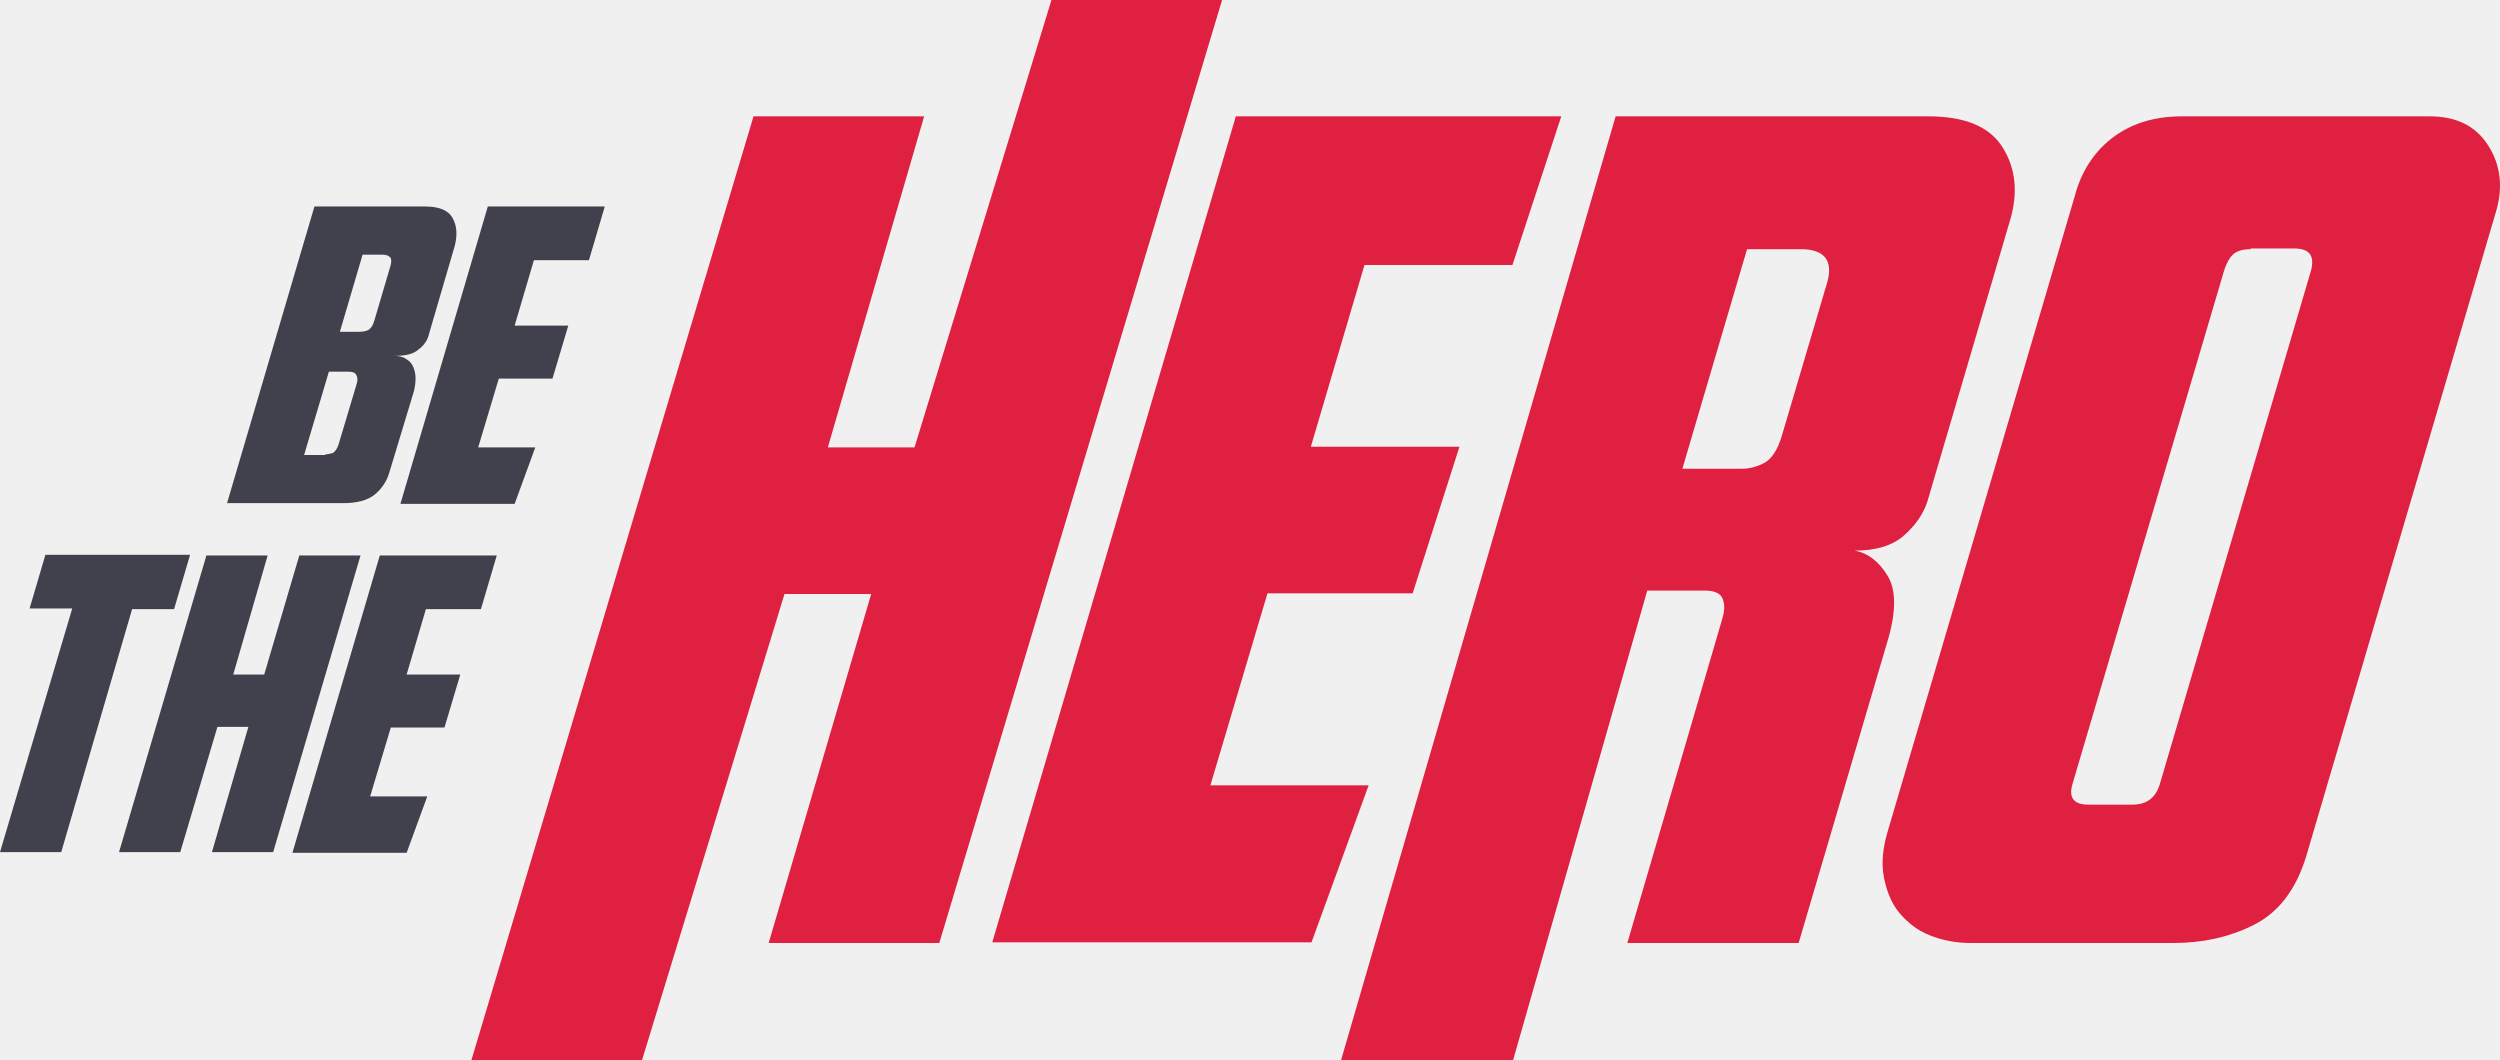
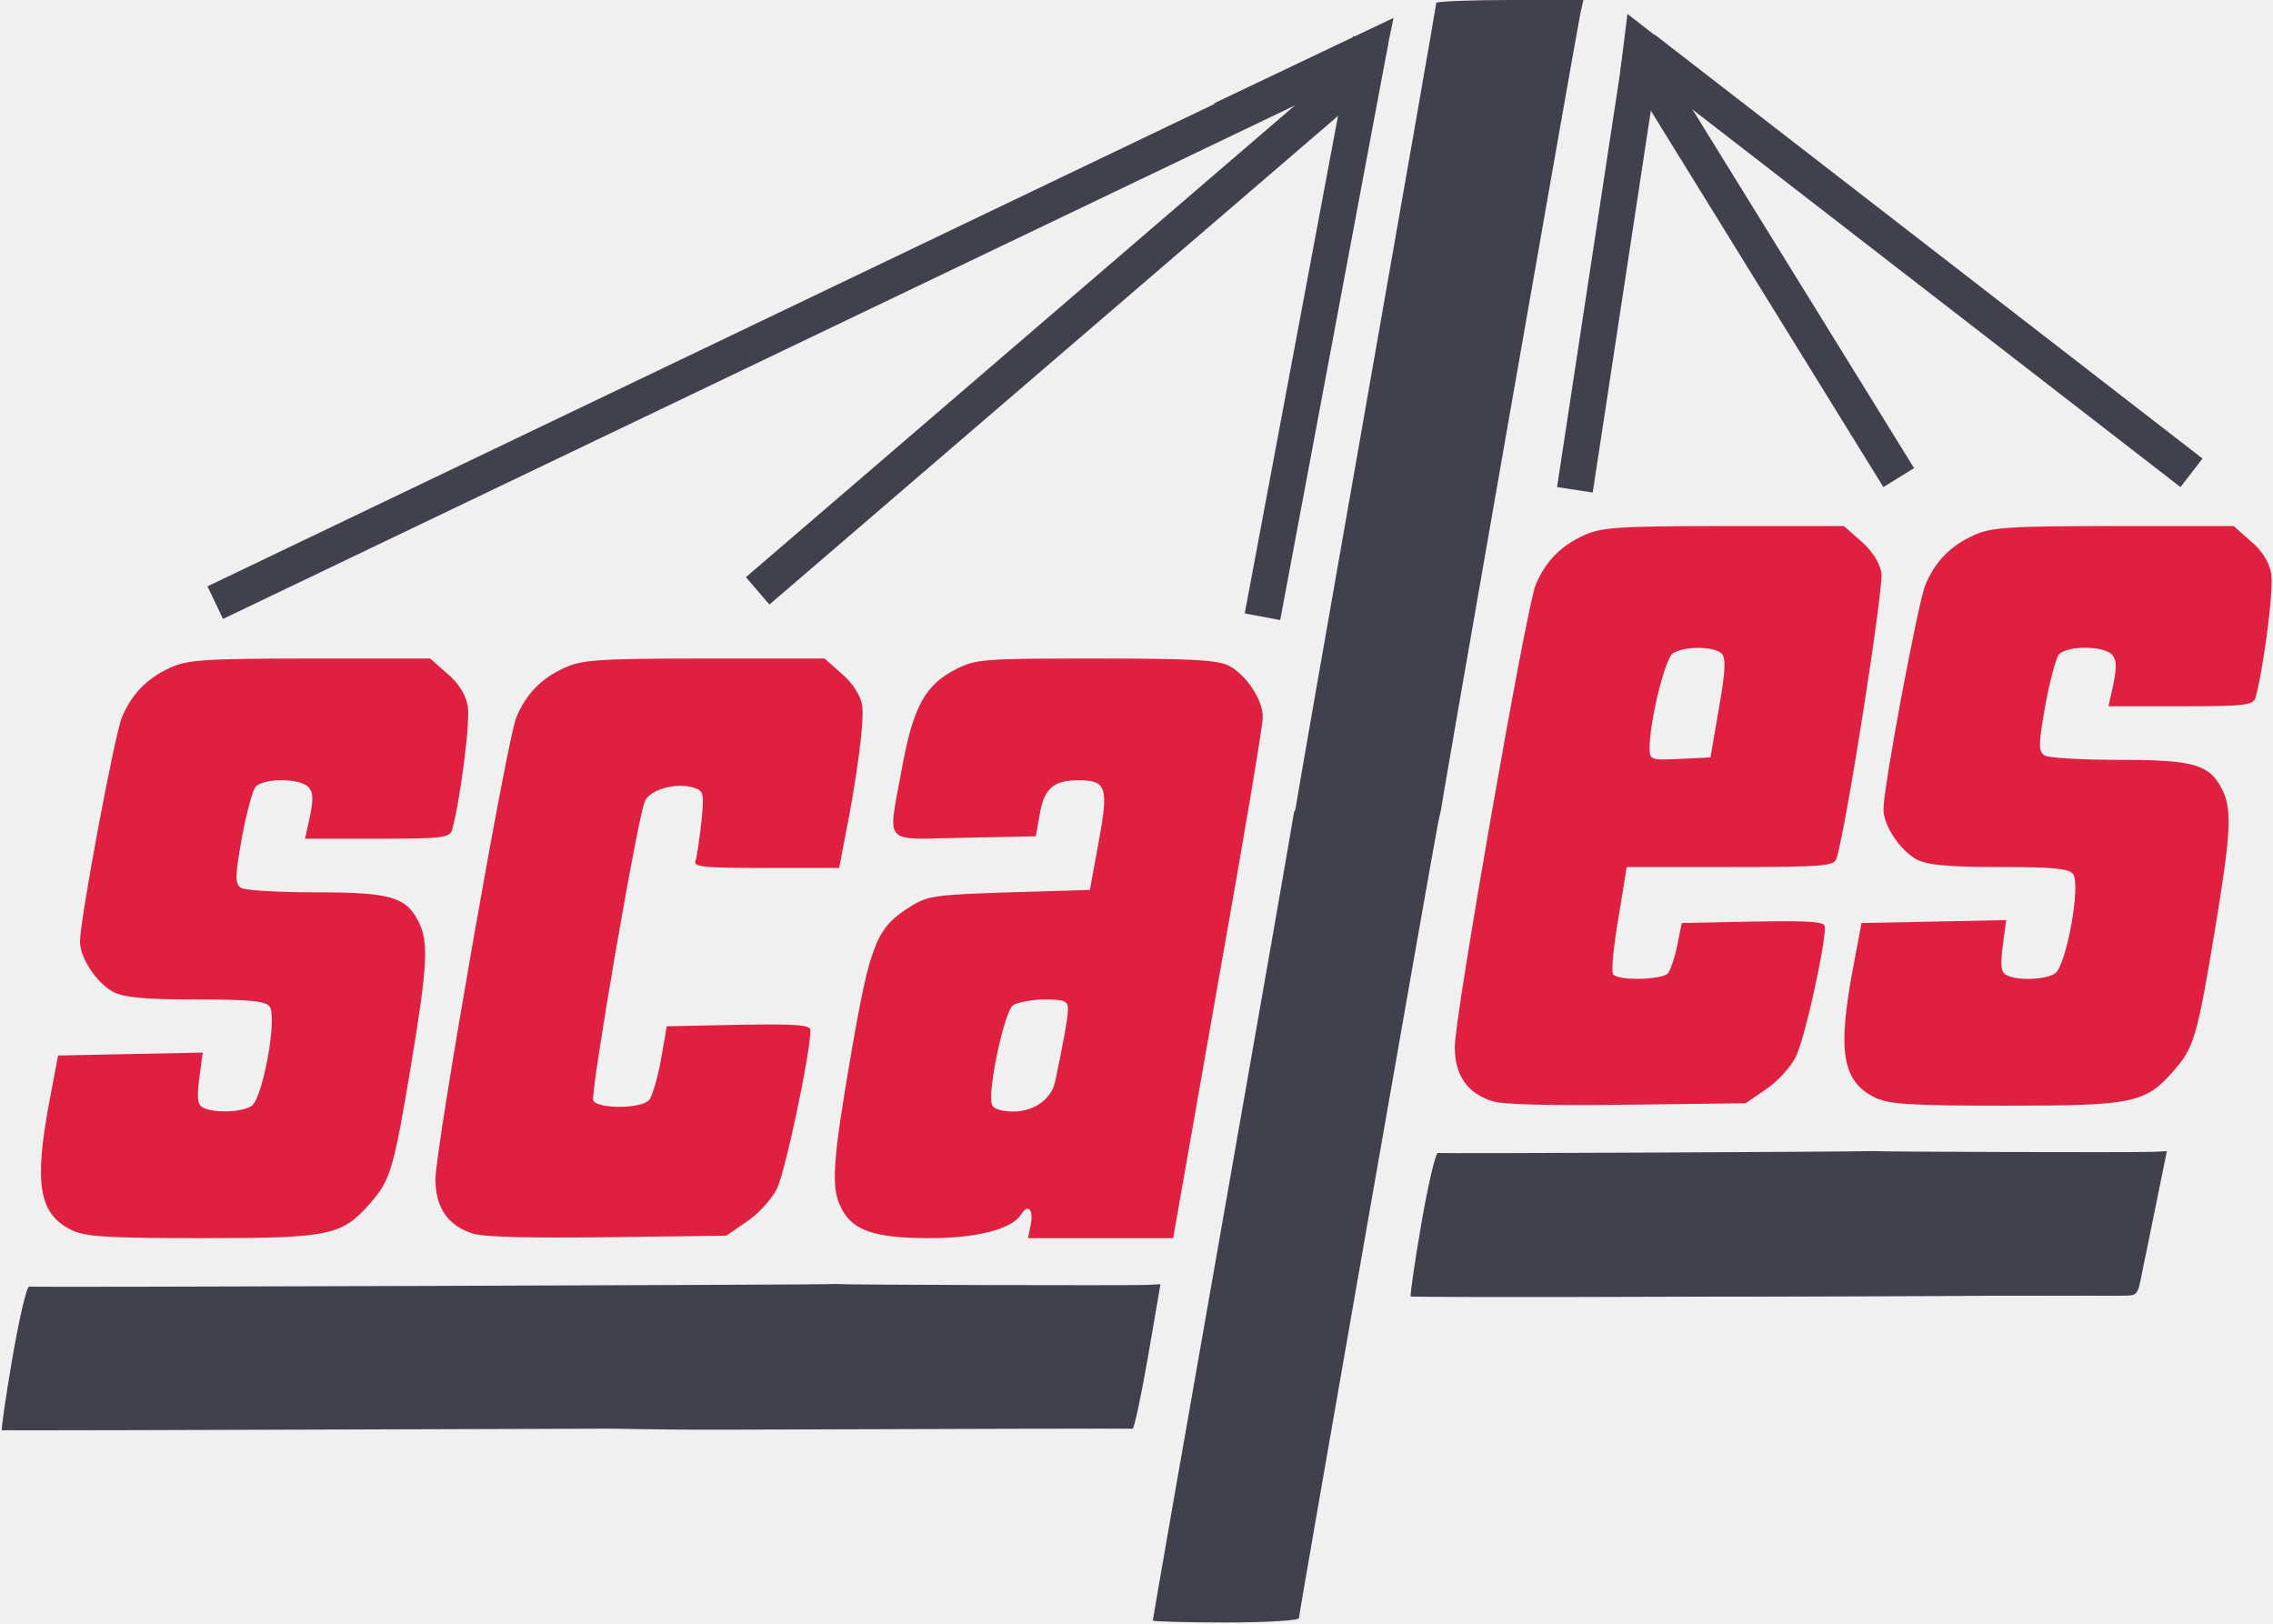
- <svg xmlns="http://www.w3.org/2000/svg" width="250" height="106" viewBox="0 0 250 106" fill="none">
-   <path d="M93.93 94.299H76.867L87.118 59.401H78.449L64.207 106H47.144L75.353 11.633H92.416L82.784 44.74H91.453L105.145 0H122.208L93.93 94.299Z" fill="#E02041" />
-   <path d="M123.584 11.633H156.128L151.243 26.5H136.45L131.084 44.671H145.945L141.267 59.333H126.749L121.038 78.536H136.863L131.152 94.23H99.228L123.584 11.633Z" fill="#E02041" />
-   <path d="M151.312 106H134.111L161.563 11.633H192.8C196.515 11.633 198.992 12.665 200.299 14.799C201.607 16.933 201.813 19.342 200.988 22.095L192.731 50.178C192.318 51.417 191.561 52.518 190.392 53.551C189.222 54.583 187.571 55.065 185.438 55.065C186.745 55.271 187.846 56.097 188.741 57.543C189.635 58.988 189.635 61.191 188.741 64.151L179.865 94.299H162.733L172.228 61.879C172.434 61.191 172.503 60.571 172.297 59.952C172.09 59.333 171.471 59.057 170.439 59.057H164.728L151.312 106ZM174.154 46.874C174.98 46.874 175.737 46.667 176.494 46.255C177.182 45.842 177.732 45.016 178.145 43.708L182.686 28.358C183.374 26.087 182.479 24.917 180.071 24.917H174.705L168.237 46.874H174.154Z" fill="#E02041" />
-   <path d="M242.957 11.633C245.641 11.633 247.567 12.596 248.806 14.523C250.044 16.451 250.319 18.653 249.631 21.062L230.642 85.557C229.61 88.999 227.821 91.27 225.344 92.509C222.867 93.748 220.184 94.299 217.363 94.299H196.997C195.552 94.299 194.245 94.023 193.006 93.542C191.768 93.06 190.805 92.303 189.979 91.339C189.153 90.375 188.672 89.136 188.397 87.76C188.121 86.383 188.259 84.8 188.809 83.01L207.455 19.686C208.074 17.277 209.313 15.28 211.17 13.835C213.028 12.39 215.367 11.633 218.188 11.633H242.957ZM225.069 24.917C224.243 24.917 223.624 25.123 223.28 25.468C222.867 25.881 222.661 26.362 222.454 26.913L207.249 78.399C206.836 79.775 207.386 80.464 208.831 80.464H213.235C214.679 80.464 215.574 79.775 215.987 78.399L231.123 26.982C231.467 25.536 230.917 24.848 229.403 24.848H225.069V24.917Z" fill="#E02041" />
-   <path d="M31.443 20.649H42.52C43.965 20.649 44.86 21.062 45.272 21.82C45.685 22.577 45.754 23.471 45.479 24.573L42.864 33.521C42.727 34.071 42.383 34.553 41.832 34.966C41.282 35.448 40.456 35.586 39.424 35.586C39.975 35.586 40.387 35.723 40.663 35.93C41.007 36.136 41.213 36.412 41.351 36.756C41.488 37.1 41.557 37.444 41.557 37.857C41.557 38.27 41.488 38.683 41.419 39.027L38.943 47.218C38.667 48.182 38.117 48.939 37.429 49.49C36.741 50.04 35.64 50.316 34.333 50.316H22.705L31.443 20.649ZM32.544 45.429C32.819 45.429 33.094 45.36 33.301 45.291C33.507 45.153 33.714 44.878 33.851 44.465L35.64 38.477C35.778 38.064 35.778 37.788 35.64 37.513C35.502 37.238 35.227 37.169 34.814 37.169H32.888L30.411 45.497H32.544V45.429ZM35.915 33.177C36.328 33.177 36.672 33.108 36.879 32.97C37.085 32.833 37.291 32.557 37.429 32.075L39.011 26.706C39.149 26.294 39.149 26.018 39.08 25.812C38.943 25.605 38.667 25.468 38.255 25.468H36.259L33.989 33.177H35.915Z" fill="#41414D" />
-   <path d="M48.781 20.649H60.478L58.895 26.018H53.391L51.465 32.557H56.831L55.249 37.857H49.882L47.818 44.74H53.529L51.465 50.384H40.043L48.781 20.649Z" fill="#41414D" />
-   <path d="M18.99 55.547L17.407 60.916H13.21L6.123 85.213H0L7.224 60.847H2.959L4.541 55.478H18.99V55.547Z" fill="#41414D" />
-   <path d="M27.315 85.213H21.192L24.838 72.686H21.742L18.026 85.213H11.903L20.641 55.547H26.765L23.324 67.455H26.421L29.93 55.547H36.053L27.315 85.213Z" fill="#41414D" />
-   <path d="M37.979 55.547H49.676L48.093 60.916H42.589L40.663 67.455H46.029L44.447 72.755H39.08L37.016 79.638H42.727L40.663 85.282H29.241L37.979 55.547Z" fill="#41414D" />
+ <svg xmlns="http://www.w3.org/2000/svg" width="252" height="180" viewBox="0 0 252 180" fill="none">
+   <g clip-path="url(#clip0_6:139)">
+     <path d="M159.235 0.324C159.235 0.486 155.726 20.626 151.406 45.14C147.086 69.654 143.577 89.795 143.577 89.957C143.577 90.065 146.572 94.5 151 94.5C155.482 94.5 159.775 89.957 159.775 89.687C159.775 89.201 174.678 4.104 175.218 1.458L175.542 1.52588e-05H167.389C162.907 1.52588e-05 159.235 0.162 159.235 0.324Z" fill="#41414D" />
+     <path d="M143.469 90.011C143.469 90.173 139.959 110.313 135.639 134.827C131.32 159.341 127.81 179.482 127.81 179.644C127.81 179.752 131.482 179.86 135.909 179.86C140.391 179.86 144.009 179.644 144.009 179.374C144.009 178.888 158.911 93.79 159.451 91.145L159.775 89.687L153 83.5C148.518 83.5 143.469 89.849 143.469 90.011Z" fill="#41414D" />
+     <path d="M125.57 158.381C125.41 158.354 104.967 158.393 80.075 158.488C55.184 158.583 32.939 156.411 32.78 156.383C32.673 156.365 34.99 154.94 35.742 150.577C36.503 146.16 92.64 142.301 92.906 142.347C93.385 142.43 124.467 142.521 127.166 142.438L128.658 142.366L127.274 150.401C126.513 154.818 125.73 158.409 125.57 158.381Z" fill="#41414D" />
+     <path d="M91.203 158.337C91.043 158.31 70.599 158.349 45.708 158.444C20.816 158.539 0.372 158.579 0.213 158.551C0.106 158.533 0.623 154.896 1.375 150.533C2.136 146.116 2.963 142.588 3.229 142.633C3.708 142.716 90.207 142.43 92.906 142.347L92.906 150.357C92.146 154.774 91.363 158.365 91.203 158.337Z" fill="#41414D" />
+     <path d="M235.291 143.63C235.131 143.603 214.687 143.642 189.796 143.737C164.904 143.832 170.378 135.853 170.218 135.826C169.466 140.189 170.111 135.807 170.218 135.826C170.979 131.409 207.441 127.557 207.707 127.603C208.186 127.686 236.042 127.77 238.741 127.687L240.233 127.615L237.961 138.769C236.881 143.63 237.421 143.63 235.291 143.63Z" fill="#41414D" />
+     <path d="M235.291 143.63C235.131 143.603 214.687 143.642 189.796 143.737C164.904 143.832 156.566 143.759 156.406 143.731C156.3 143.713 156.817 140.076 157.569 135.713C158.33 131.296 159.157 127.768 159.423 127.814C159.902 127.896 205.008 127.686 207.707 127.603L223.418 135.621C223.418 135.621 227.162 137.959 235.291 143.63Z" fill="#41414D" />
+     <path d="M18.858 74.026C16.266 75.214 14.593 76.942 13.513 79.534C12.703 81.477 8.869 101.942 8.869 104.371C8.869 106.207 10.705 108.961 12.595 109.987C13.837 110.581 15.996 110.797 21.72 110.797C27.605 110.797 29.387 110.959 29.873 111.553C30.791 112.633 29.171 121.596 27.93 122.568C26.904 123.324 23.556 123.432 22.422 122.73C21.882 122.406 21.828 121.596 22.098 119.49L22.476 116.683L14.485 116.844L6.439 117.006L5.521 121.866C3.739 131.261 4.279 134.609 8.005 136.391C9.517 137.093 11.893 137.255 22.476 137.255C36.623 137.255 37.919 136.985 41.104 133.313C43.264 130.829 43.642 129.695 45.586 117.978C47.422 106.909 47.53 104.371 46.396 102.158C44.992 99.404 43.264 98.918 34.949 98.918C30.845 98.918 27.174 98.702 26.742 98.432C26.04 98 26.04 97.244 26.796 92.978C27.282 90.279 27.983 87.687 28.308 87.255C29.171 86.229 33.383 86.229 34.247 87.309C34.733 87.849 34.733 88.713 34.355 90.549L33.815 92.978H41.86C48.988 92.978 49.852 92.87 50.122 92.007C51.04 88.659 52.174 79.858 51.85 78.238C51.634 76.996 50.824 75.7 49.582 74.674L47.692 73H34.355C22.53 73 20.748 73.162 18.858 74.026Z" fill="#E02041" />
+     <path d="M62.586 74.026C59.994 75.214 58.32 76.942 57.24 79.534C56.214 81.963 48.277 127.32 48.277 130.721C48.277 133.907 49.681 135.905 52.488 136.769C53.784 137.147 59.076 137.255 67.499 137.147L80.512 136.985L82.726 135.473C83.968 134.663 85.48 133.043 86.128 131.801C87.046 129.965 89.853 116.737 89.853 114.199C89.853 113.605 88.233 113.497 81.916 113.605L73.925 113.767L73.277 117.492C72.899 119.544 72.305 121.542 71.981 121.92C71.171 122.946 66.149 122.946 65.771 121.974C65.447 121.11 70.685 90.603 71.495 88.821C72.035 87.525 74.951 86.715 76.894 87.309C78.028 87.687 78.082 87.903 77.758 91.143C77.542 93.032 77.272 94.976 77.11 95.408C76.84 96.11 77.866 96.218 84.886 96.218H93.039L93.579 93.356C95.091 85.851 95.847 79.803 95.577 78.13C95.361 76.996 94.497 75.7 93.309 74.674L91.419 73H78.082C66.257 73 64.475 73.162 62.586 74.026Z" fill="#E02041" />
+     <path d="M106.09 74.134C102.58 75.862 101.23 78.346 99.988 85.203C98.422 93.896 97.666 93.032 106.9 92.87L114.837 92.708L115.269 90.279C115.755 87.417 116.781 86.499 119.535 86.499C122.666 86.499 122.936 87.201 121.803 93.356L120.831 98.648L111.921 98.918C103.714 99.188 102.85 99.296 100.96 100.484C97.18 102.806 96.479 104.587 94.373 116.737C92.267 128.994 92.105 131.747 93.293 133.961C94.535 136.445 97.019 137.255 103.12 137.255C108.358 137.255 112.245 136.229 113.217 134.609C113.973 133.421 114.567 134.069 114.297 135.635L113.973 137.255H122.019H130.064L135.032 109.015C137.785 93.518 140.053 80.235 139.999 79.48C139.999 77.536 138.163 74.836 136.273 73.81C134.924 73.162 132.332 73 121.533 73C109.222 73 108.25 73.054 106.09 74.134ZM118.401 111.877C118.401 112.741 117.915 115.495 116.997 119.814C116.619 121.812 114.675 123.216 112.353 123.216C111.111 123.216 110.139 122.946 109.977 122.46C109.438 121.11 111.327 112.201 112.299 111.445C112.785 111.121 114.351 110.797 115.809 110.797C118.023 110.797 118.401 110.959 118.401 111.877Z" fill="#E02041" />
+     <path d="M175.596 59.342C173.004 60.529 171.33 62.257 170.251 64.849C169.225 67.279 161.287 112.635 161.287 116.037C161.287 119.223 162.691 121.221 165.499 122.085C166.795 122.463 172.086 122.571 180.51 122.463L193.523 122.301L195.736 120.789C196.978 119.979 198.49 118.359 199.084 117.171C200.056 115.281 202.324 105.076 202.324 102.754C202.324 102.16 200.704 102.052 194.387 102.16L186.449 102.322L185.963 104.752C185.693 106.102 185.207 107.506 184.937 107.884C184.289 108.64 179.322 108.748 178.836 107.992C178.62 107.668 178.89 104.86 179.43 101.782L180.348 96.113H191.849C202.324 96.113 203.35 96.005 203.62 95.141C204.754 91.361 208.857 65.065 208.587 63.499C208.371 62.311 207.508 61.015 206.32 59.989L204.43 58.316H191.093C179.268 58.316 177.486 58.478 175.596 59.342ZM190.931 72.516C191.363 73.056 191.255 74.676 190.553 78.618L189.635 83.964L186.287 84.126C182.993 84.288 182.886 84.234 182.886 82.938C182.886 79.968 184.559 73.165 185.423 72.463C186.611 71.599 190.175 71.599 190.931 72.516Z" fill="#E02041" />
+     <path d="M218.802 59.342C216.21 60.529 214.536 62.257 213.457 64.849C212.647 66.793 208.813 87.257 208.813 89.687C208.813 91.523 210.649 94.277 212.539 95.303C213.78 95.897 215.94 96.113 221.664 96.113C227.549 96.113 229.331 96.275 229.817 96.869C230.735 97.948 229.115 106.912 227.873 107.884C226.847 108.64 223.5 108.748 222.366 108.046C221.826 107.722 221.772 106.912 222.042 104.806L222.42 101.998L214.428 102.16L206.383 102.322L205.465 107.182C203.683 116.577 204.223 119.925 207.949 121.707C209.461 122.409 211.837 122.571 222.42 122.571C236.567 122.571 237.863 122.301 241.048 118.629C243.208 116.145 243.586 115.011 245.53 103.294C247.366 92.225 247.474 89.687 246.34 87.473C244.936 84.72 243.208 84.234 234.893 84.234C230.789 84.234 227.117 84.018 226.685 83.748C225.983 83.316 225.983 82.56 226.739 78.294C227.225 75.594 227.927 73.002 228.251 72.57C229.115 71.545 233.327 71.545 234.191 72.624C234.677 73.165 234.677 74.028 234.299 75.864L233.759 78.294H241.804C248.932 78.294 249.796 78.186 250.066 77.322C250.983 73.974 252.117 65.173 251.793 63.553C251.577 62.311 250.768 61.016 249.526 59.989L247.636 58.316H234.299C222.474 58.316 220.692 58.478 218.802 59.342Z" fill="#E02041" />
+     <line x1="152.163" y1="5.35" x2="23.864" y2="66.804" stroke="#41414D" stroke-width="4" />
+     <line x1="151.966" y1="4.369" x2="139.966" y2="68.369" stroke="#41414D" stroke-width="4" />
+     <path d="M151.5 7.5L84 65.5" stroke="#41414D" stroke-width="4" />
+     <path d="M154.494 1.984L152.998 9.245L134.5 11.5L154.494 1.984Z" fill="#41414D" />
+     <line x1="182.224" y1="5.418" x2="242.965" y2="52.414" stroke="#41414D" stroke-width="4" />
+     <line x1="182.163" y1="4.621" x2="174.604" y2="54.297" stroke="#41414D" stroke-width="4" />
+     <line x1="182.701" y1="7.949" x2="210.505" y2="52.944" stroke="#41414D" stroke-width="4" />
+     <path d="M180.431 1.54L194.5 12.5L179.646 7.829L180.431 1.54Z" fill="#41414D" />
+   </g>
+   <defs>
+     <clipPath id="clip0_6:139">
+       <rect width="252" height="180" fill="white" />
+     </clipPath>
+   </defs>
</svg>
